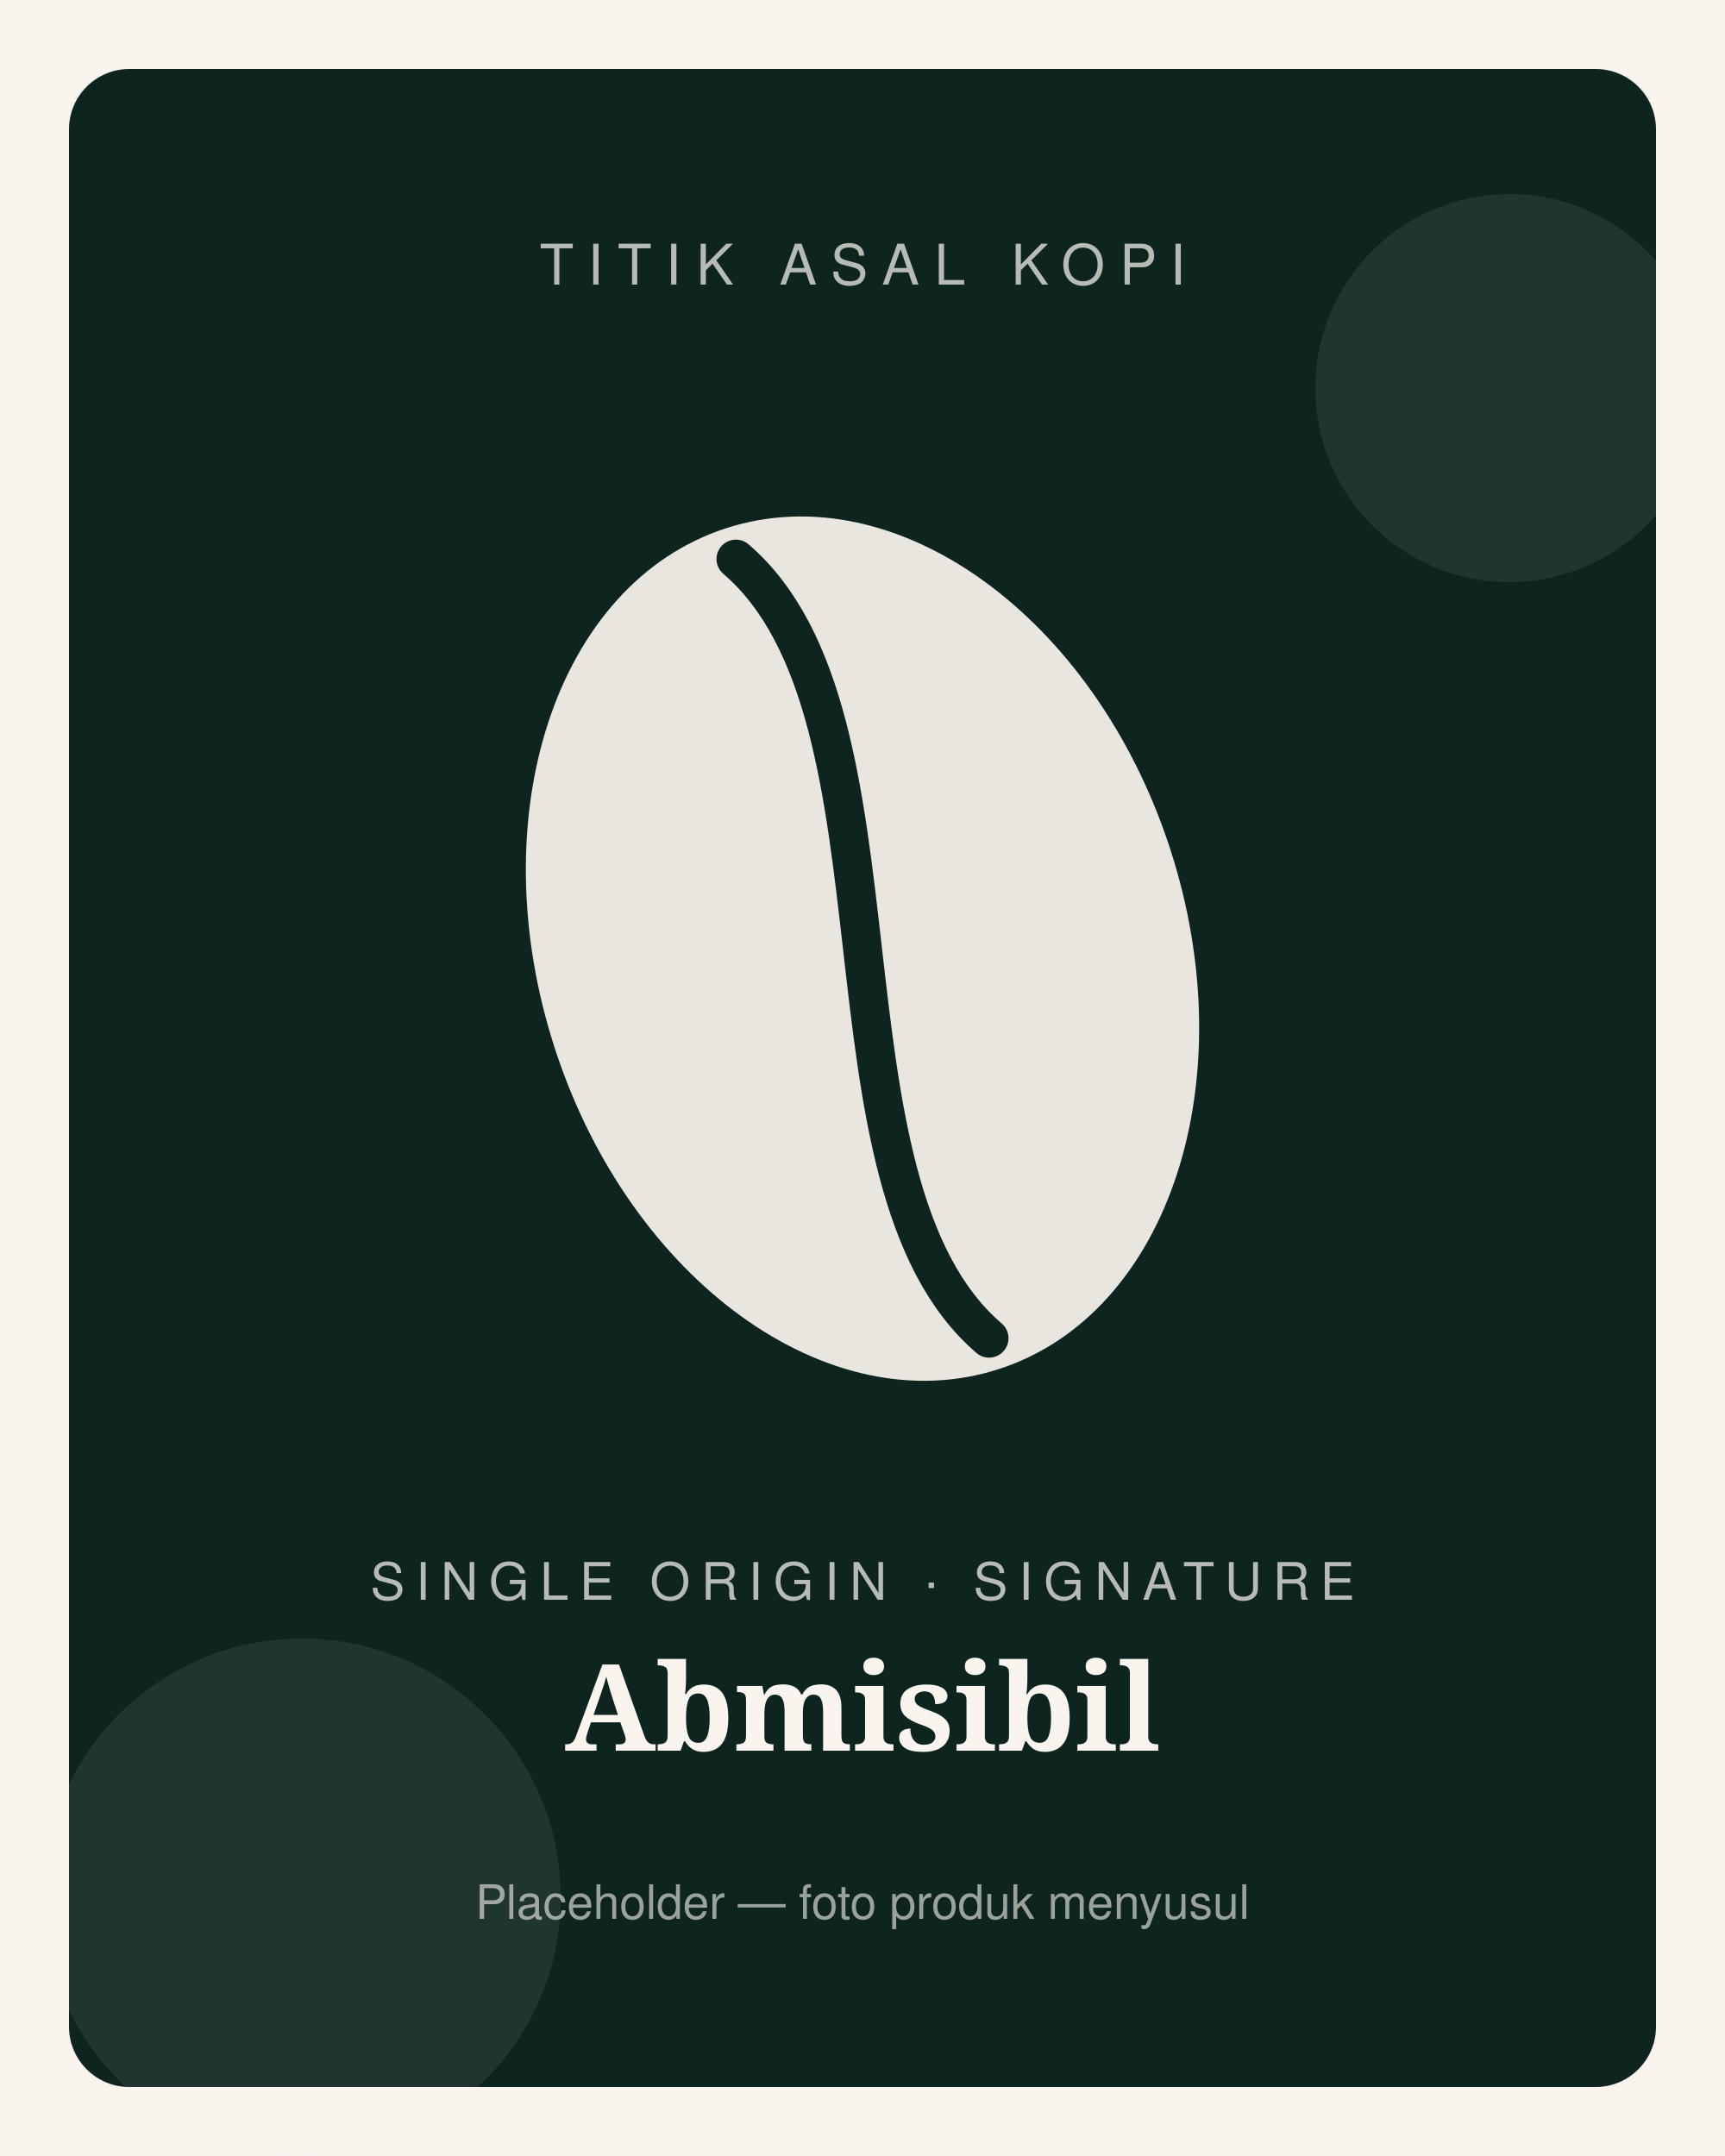
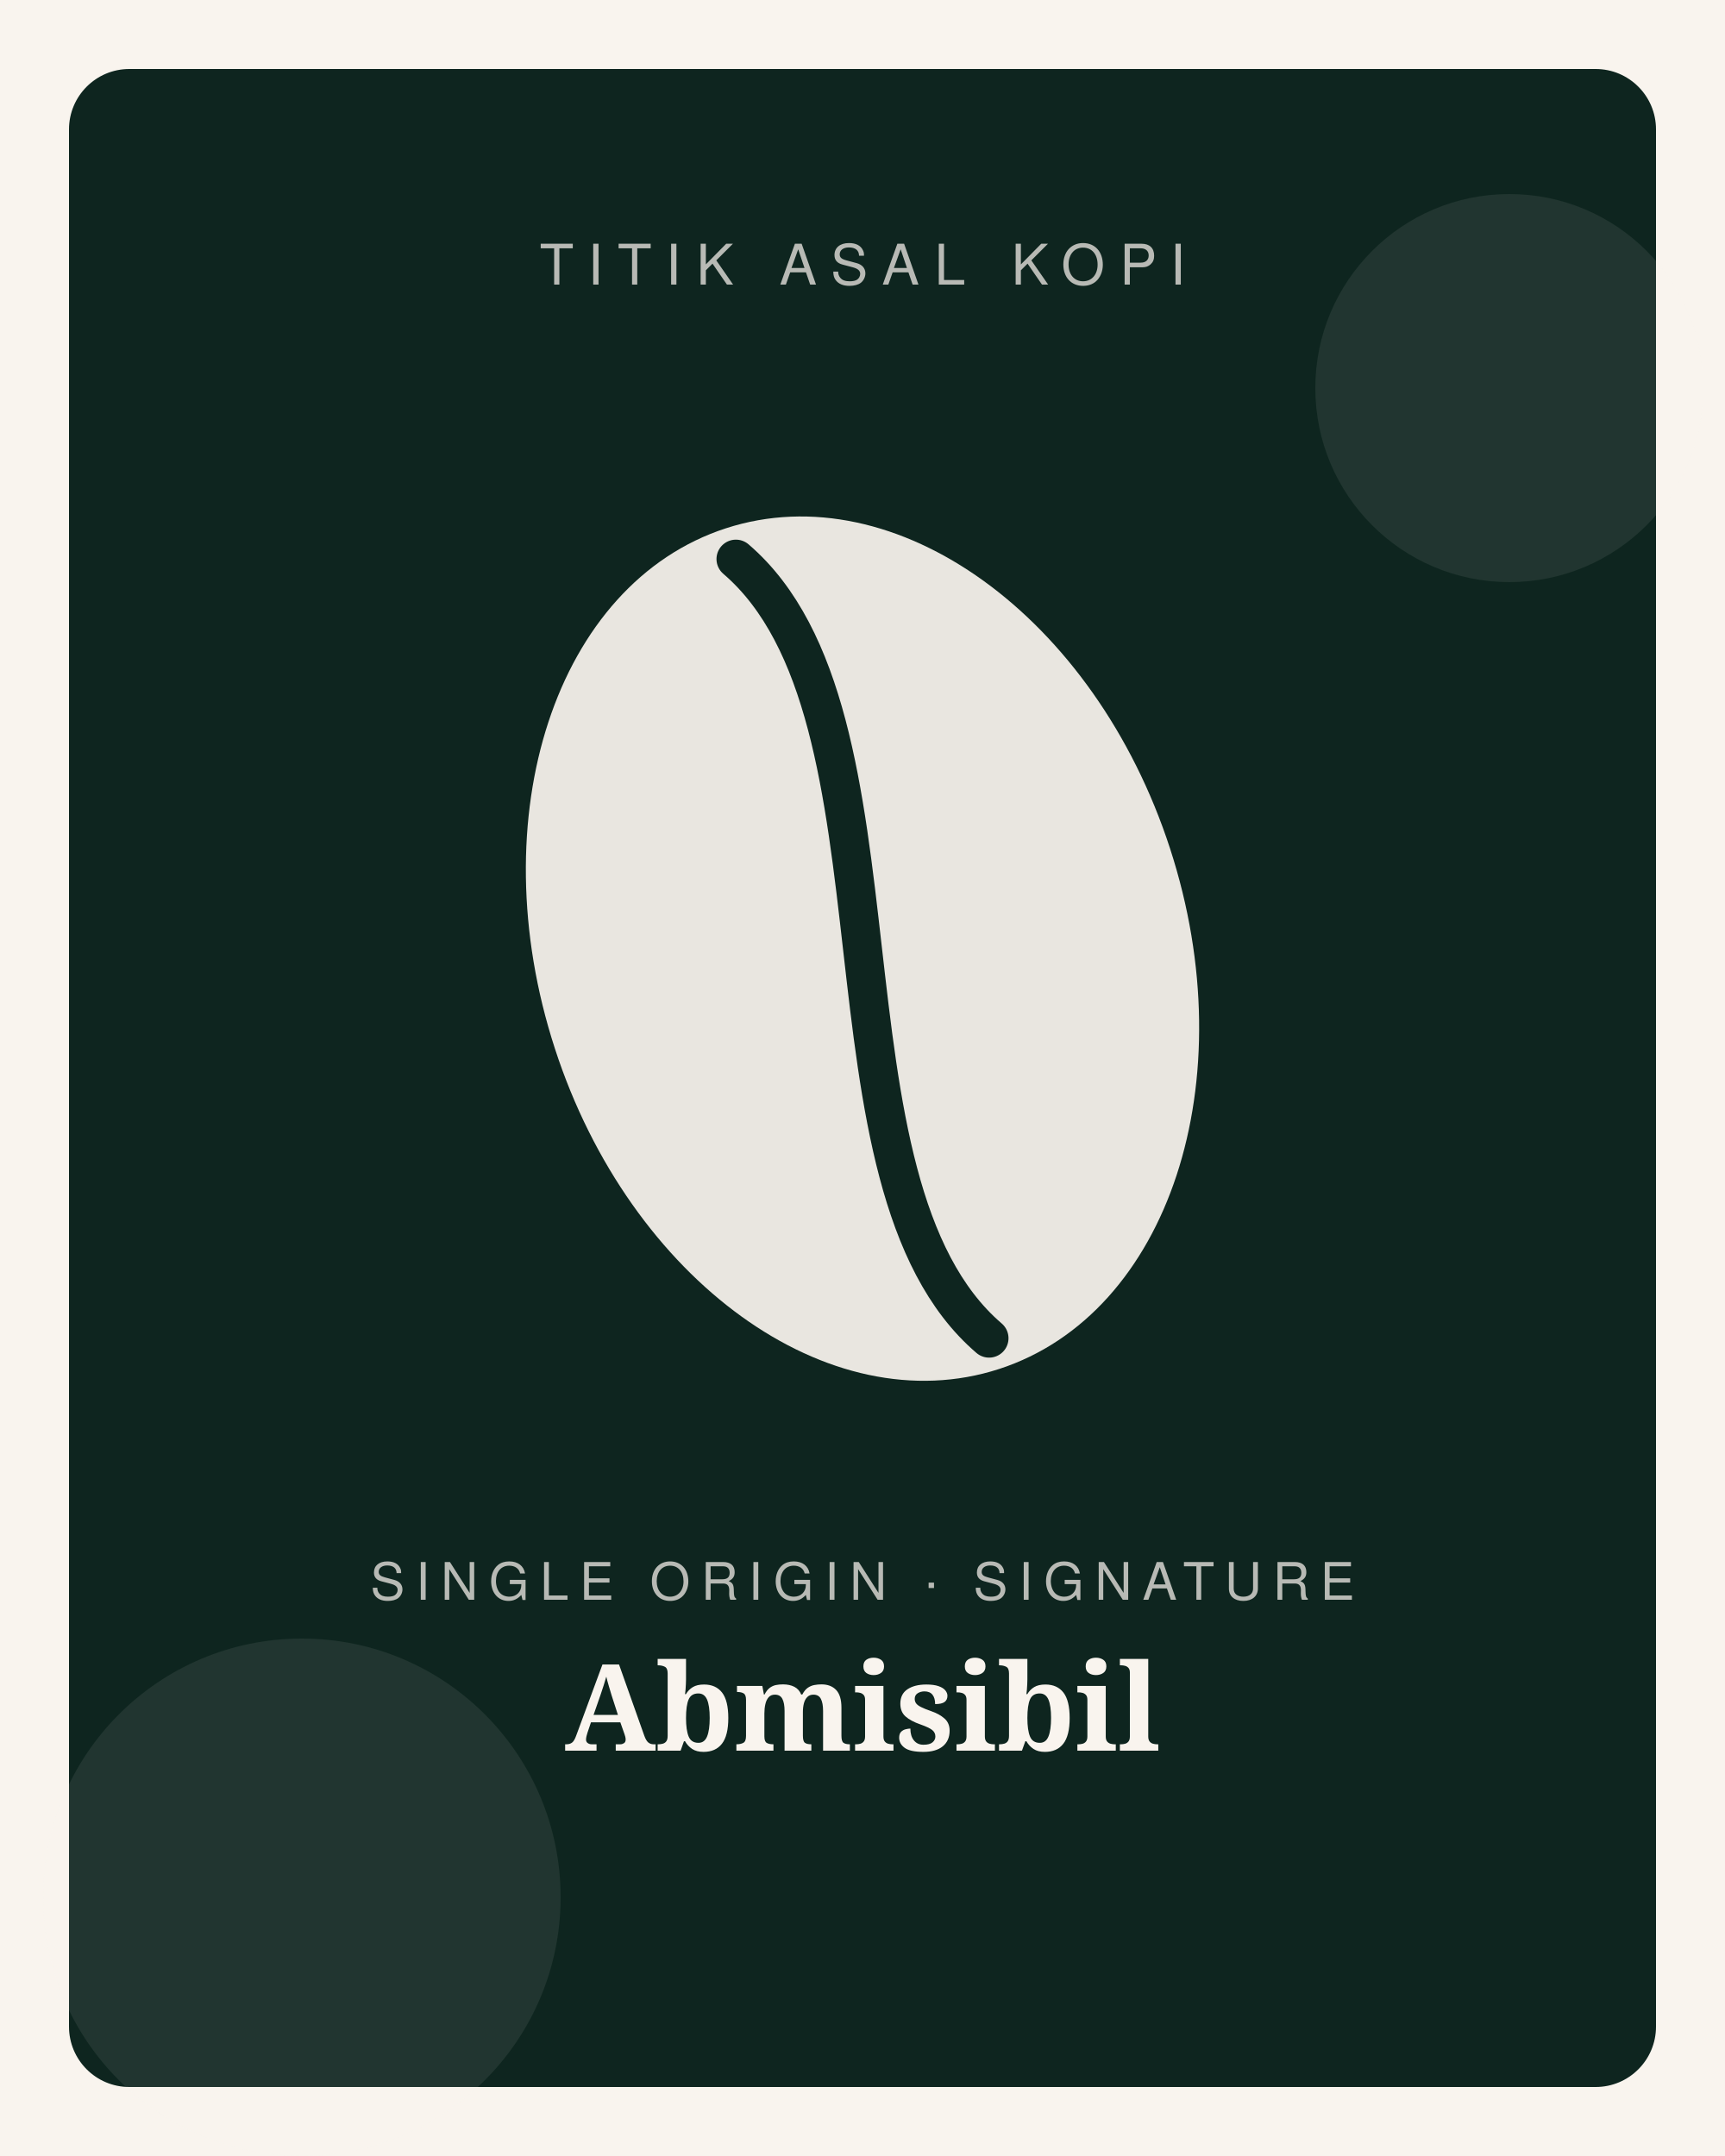
<svg xmlns="http://www.w3.org/2000/svg" viewBox="0 0 800 1000" width="800" height="1000" role="img" aria-label="Placeholder produk Abmisibil">
  <rect width="800" height="1000" fill="#F9F4EE" />
  <rect x="32" y="32" width="736" height="936" rx="28" fill="#0E251F" />
  <g fill="#F9F4EE" opacity="0.08">
    <circle cx="140" cy="880" r="120" />
    <circle cx="700" cy="180" r="90" />
  </g>
  <text x="400" y="132" text-anchor="middle" fill="#F9F4EE" opacity="0.72" font-family="Barlow Condensed, Arial Narrow, Helvetica, sans-serif" font-size="26" letter-spacing="7">TITIK ASAL KOPI</text>
  <g transform="translate(400 440) rotate(-18)">
    <ellipse rx="150" ry="205" fill="#F9F4EE" opacity="0.93" />
    <path d="M0 -190 C58 -95 -58 95 0 190" fill="none" stroke="#0E251F" stroke-width="18" stroke-linecap="round" />
  </g>
  <text x="400" y="742" text-anchor="middle" fill="#F9F4EE" opacity="0.72" font-family="Barlow Condensed, Arial Narrow, Helvetica, sans-serif" font-size="24" letter-spacing="5">SINGLE ORIGIN · SIGNATURE</text>
  <text x="400" y="812" text-anchor="middle" fill="#F9F4EE" font-family="Fraunces, Georgia, serif" font-size="56" font-weight="600">Abmisibil</text>
-   <text x="400" y="890" text-anchor="middle" fill="#F9F4EE" opacity="0.6" font-family="Plus Jakarta Sans, Helvetica, Arial, sans-serif" font-size="22">Placeholder — foto produk menyusul</text>
</svg>
